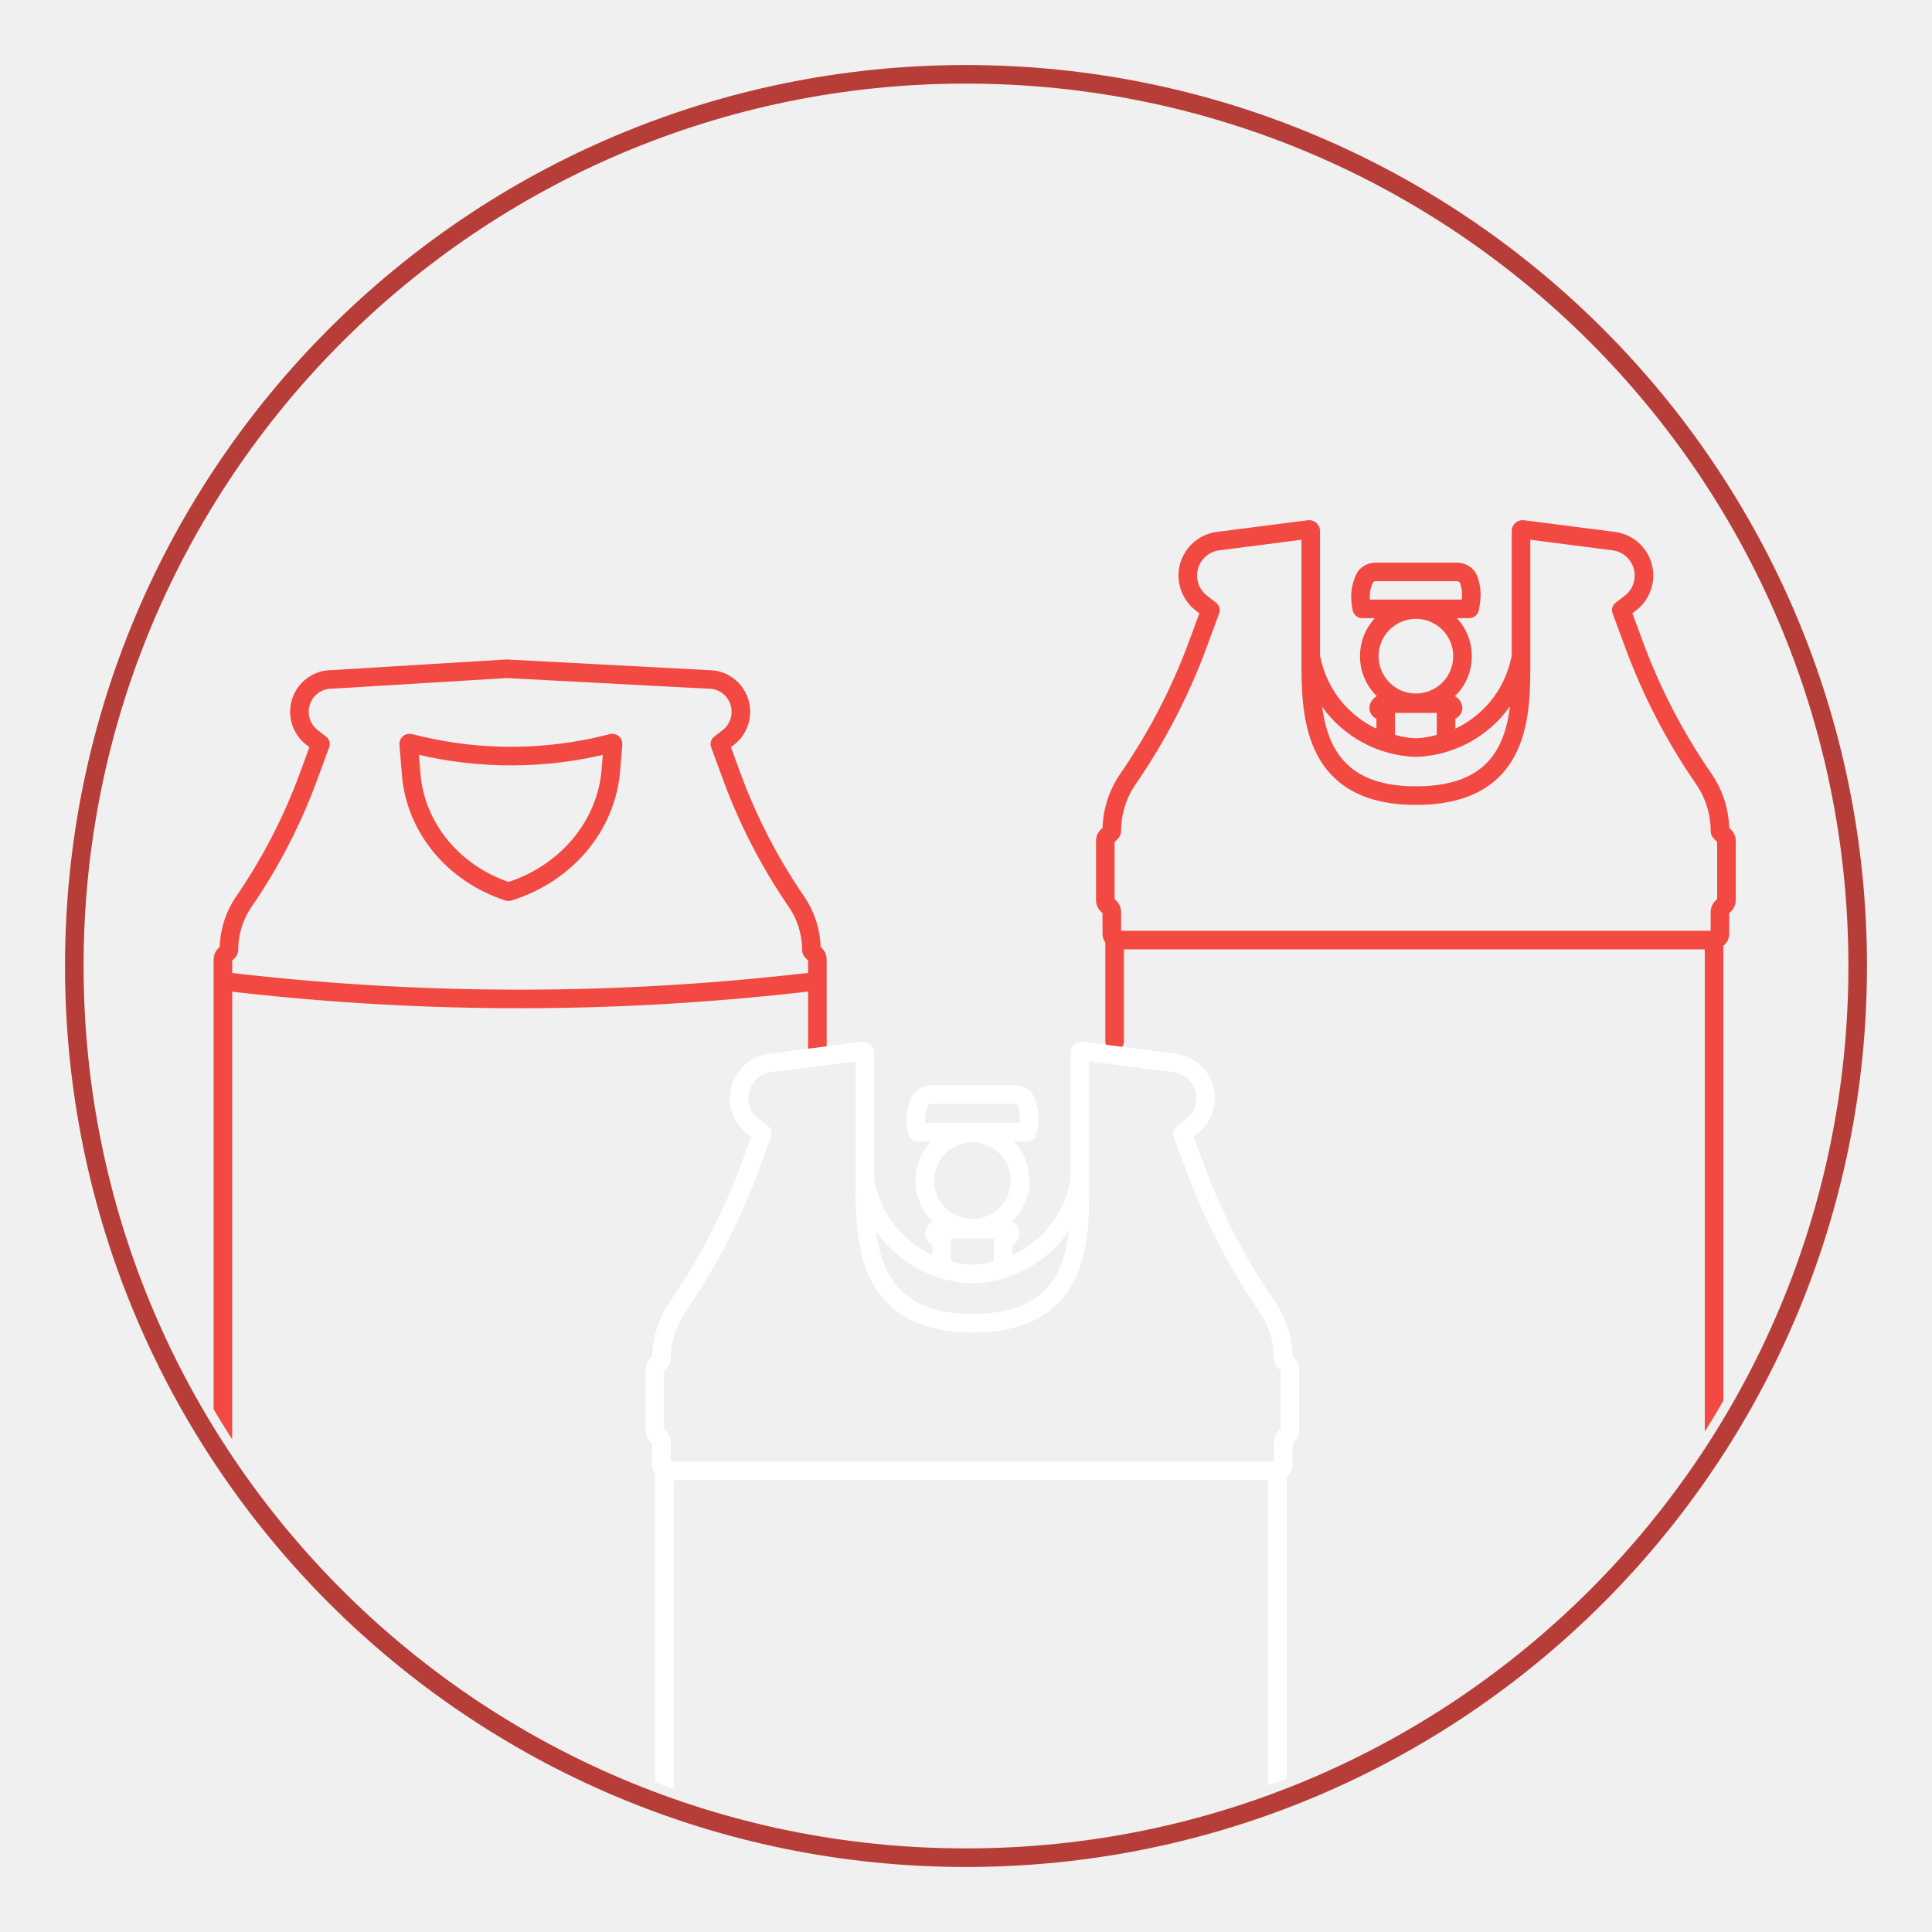
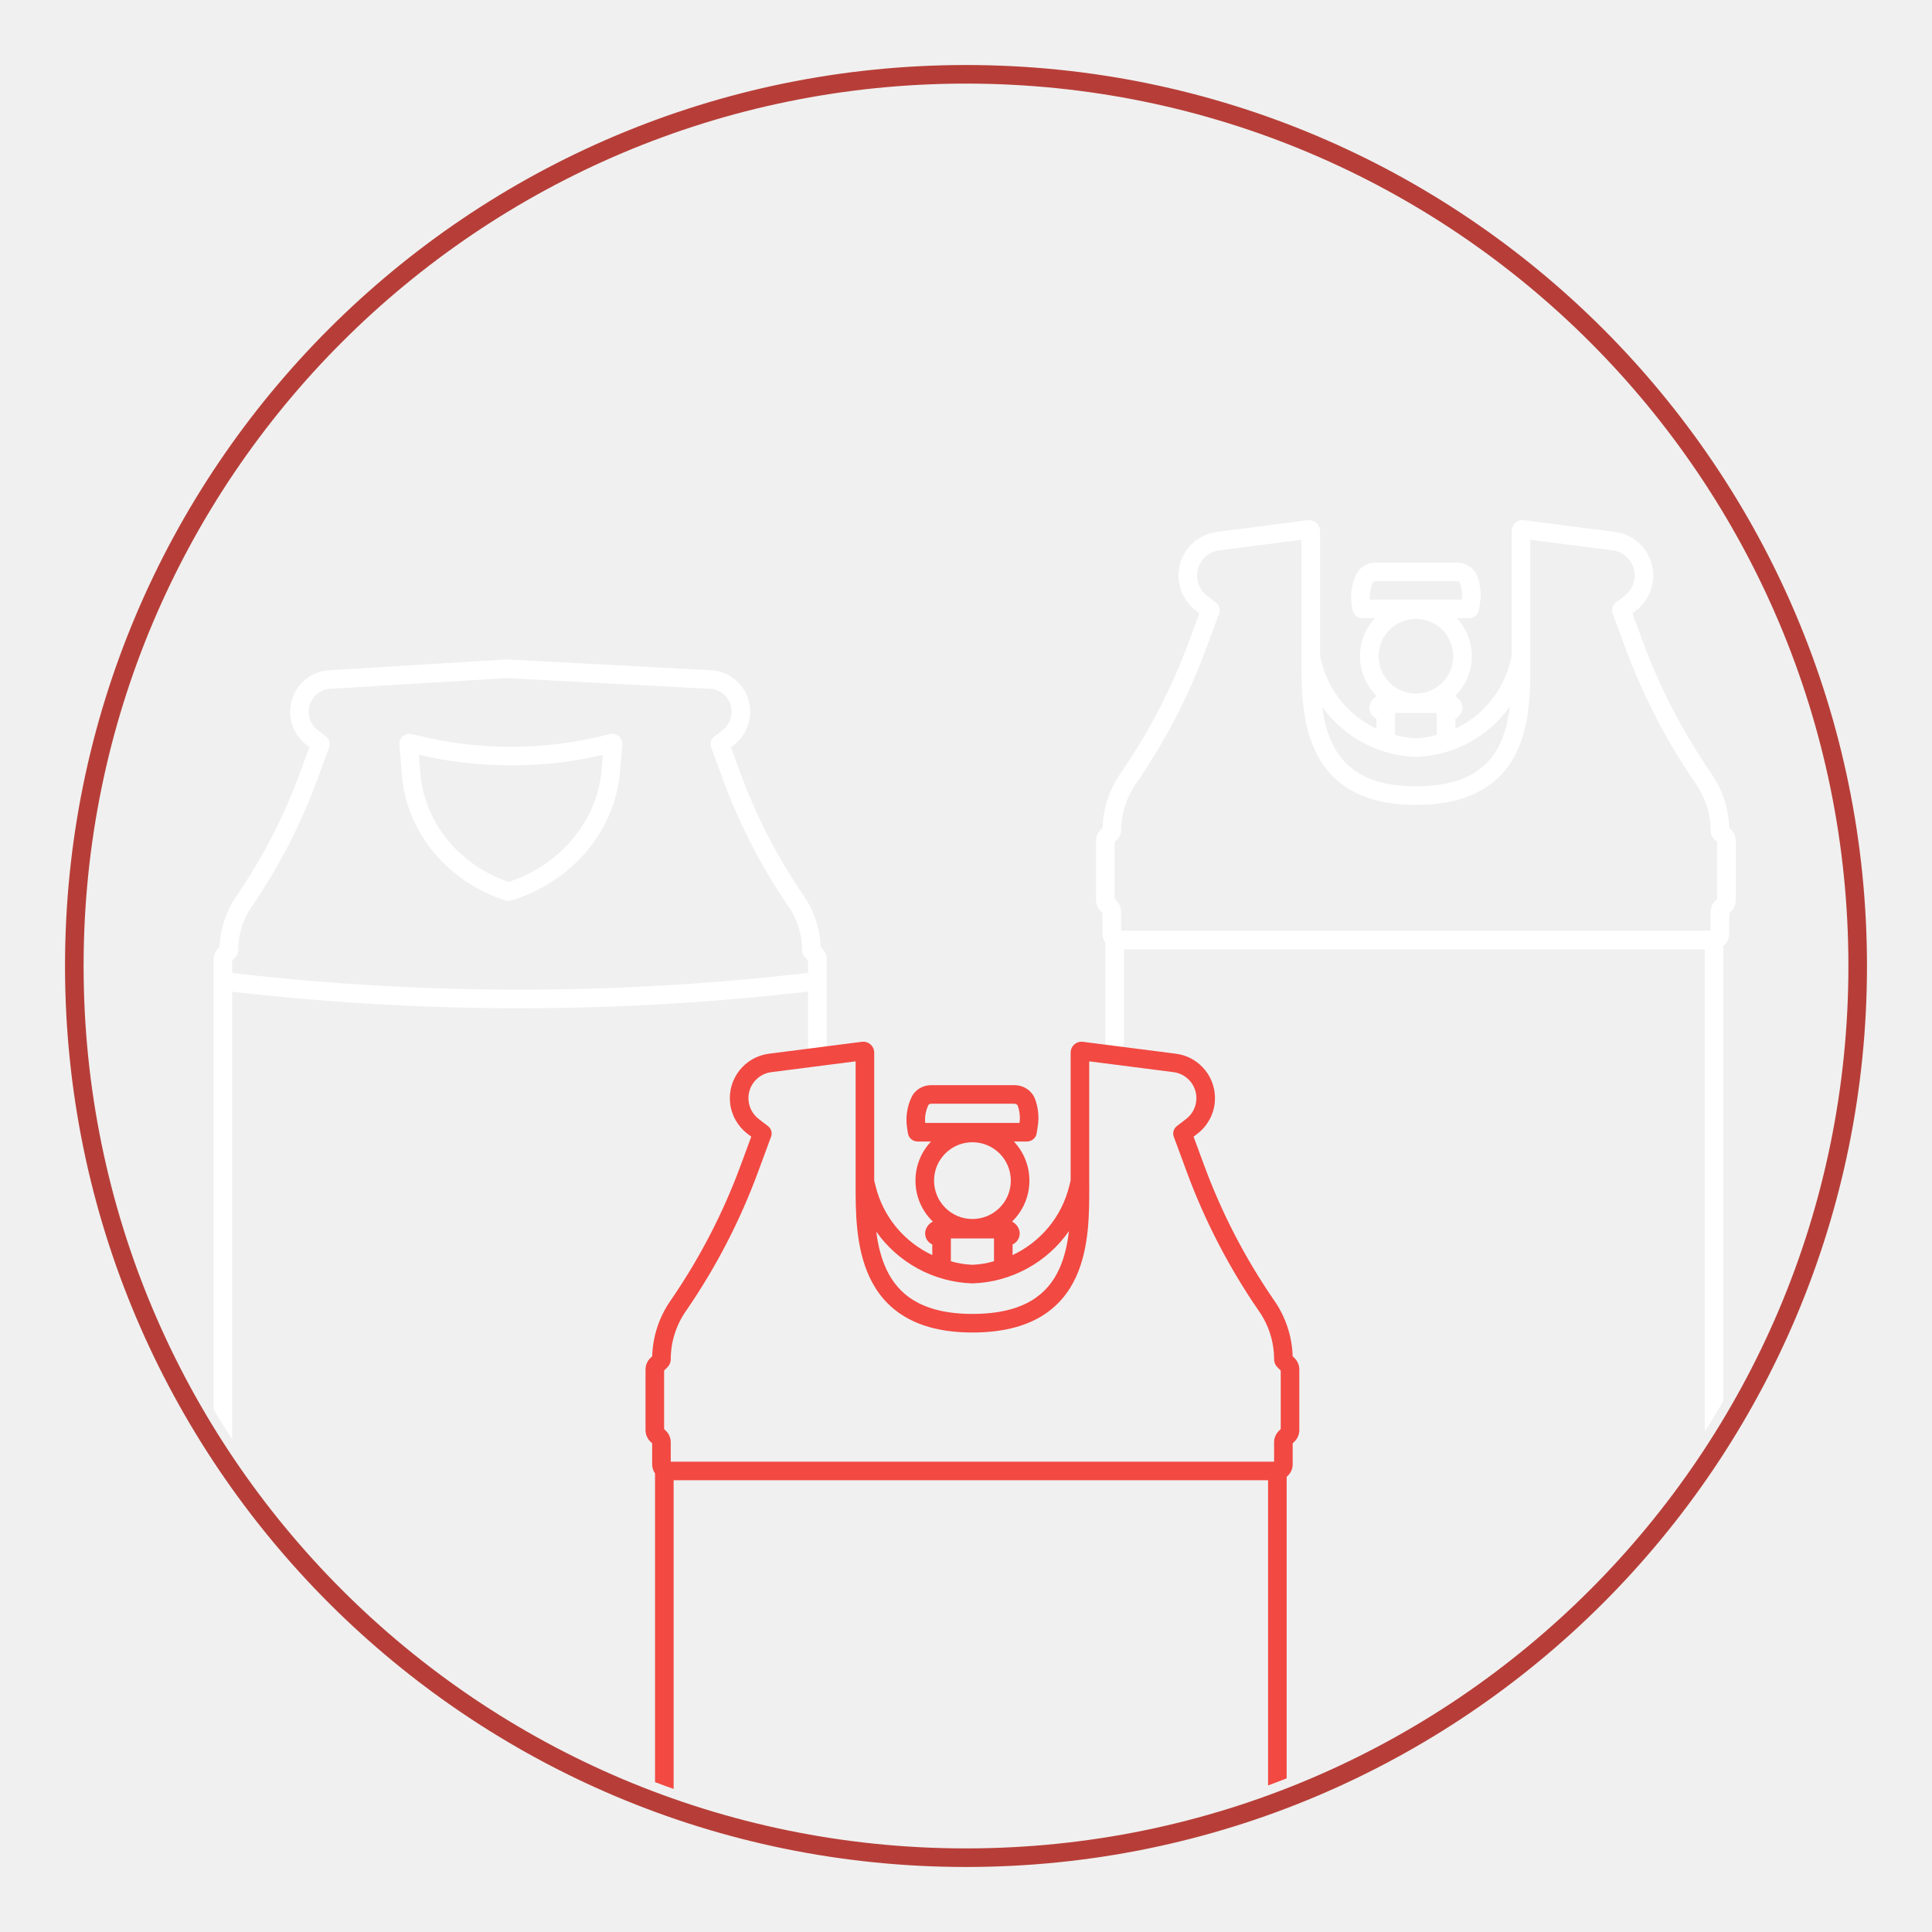
<svg xmlns="http://www.w3.org/2000/svg" width="104" height="104" viewBox="0 0 104 104" fill="none">
  <circle cx="52" cy="52" r="48" stroke="#B73E38" />
-   <g clip-path="url(#clip0_2143_15252)">
-     <path d="M12 85L12 52.821M44 56.843V52.821M44 52.821V51.638C44 51.551 43.966 51.469 43.905 51.408L43.704 51.205C43.687 51.188 43.677 51.164 43.677 51.14C43.677 50.212 43.398 49.307 42.877 48.542L42.806 48.438C41.4 46.374 40.252 44.142 39.39 41.795L38.75 40.05L39.206 39.697C39.585 39.404 39.827 38.967 39.874 38.489C39.968 37.549 39.301 36.706 38.369 36.586L27.273 36L17.631 36.586C16.699 36.706 16.032 37.549 16.126 38.489C16.173 38.967 16.415 39.404 16.794 39.697L17.25 40.05L16.61 41.795C15.748 44.142 14.6 46.374 13.194 48.438L13.123 48.542C12.602 49.307 12.323 50.212 12.323 51.14C12.323 51.164 12.313 51.188 12.296 51.205L12.095 51.408C12.034 51.469 12 51.551 12 51.638L12 52.821M44 52.821L42.564 52.978C32.403 54.089 22.149 54.036 12 52.821V52.821" stroke="#F24942" stroke-linecap="round" stroke-linejoin="round" />
-     <path d="M22.051 40.001L22.573 40.125C25.889 40.911 29.367 40.892 32.673 40.07L32.95 40.002C32.976 39.995 33.002 40.015 33 40.04L32.885 41.456C32.639 44.465 30.469 47.044 27.379 47.999C27.372 48.001 27.366 48.001 27.359 47.998C24.419 47.041 22.369 44.564 22.134 41.685L22 40.041C21.998 40.015 22.024 39.995 22.051 40.001Z" stroke="#F24942" stroke-linecap="round" stroke-linejoin="round" />
-     <path fill-rule="evenodd" clip-rule="evenodd" d="M71.058 28.586C71.058 28.233 70.748 27.96 70.397 28.005L65.506 28.632C64.234 28.795 63.322 29.941 63.45 31.218C63.515 31.867 63.845 32.462 64.363 32.86L64.563 33.014L64 34.539C63.085 37.017 61.867 39.372 60.374 41.551L60.298 41.662C59.711 42.519 59.383 43.525 59.351 44.561L59.248 44.663C59.089 44.822 59 45.038 59 45.263V48.457C59 48.682 59.089 48.898 59.248 49.057L59.348 49.157V50.256C59.348 50.436 59.404 50.603 59.5 50.741V56.055C59.5 56.331 59.724 56.555 60 56.555C60.276 56.555 60.5 56.331 60.5 56.055V51.104H76.217H91.769V84.238C91.769 84.514 91.993 84.738 92.269 84.738C92.546 84.738 92.769 84.514 92.769 84.238V50.917C92.963 50.762 93.086 50.523 93.086 50.256V49.157L93.186 49.057C93.345 48.898 93.435 48.682 93.435 48.457V45.263C93.435 45.038 93.345 44.822 93.186 44.663L93.084 44.561C93.052 43.525 92.723 42.519 92.136 41.662L92.061 41.551C90.567 39.372 89.35 37.017 88.435 34.539L87.872 33.014L88.072 32.86C88.59 32.462 88.92 31.867 88.985 31.218C89.112 29.941 88.201 28.795 86.929 28.632L82.038 28.005C81.687 27.96 81.377 28.233 81.377 28.586V35.307L81.31 35.584C80.908 37.242 79.782 38.545 78.341 39.225L78.341 38.69C78.639 38.555 78.804 38.2 78.671 37.868C78.603 37.697 78.478 37.559 78.323 37.474C78.881 36.928 79.228 36.166 79.228 35.323C79.228 34.532 78.923 33.813 78.425 33.276H79.087C79.314 33.276 79.566 33.119 79.611 32.829L79.669 32.461C79.744 31.98 79.695 31.491 79.528 31.032C79.356 30.565 78.897 30.287 78.423 30.287H74.046C73.614 30.287 73.193 30.522 73.001 30.93C72.763 31.437 72.681 31.997 72.767 32.546L72.812 32.833C72.857 33.12 73.107 33.276 73.332 33.276H74.012C73.513 33.813 73.209 34.532 73.209 35.323C73.209 36.166 73.555 36.927 74.113 37.474C73.957 37.559 73.832 37.696 73.764 37.868C73.631 38.2 73.796 38.555 74.094 38.69L74.094 39.225C72.653 38.545 71.527 37.242 71.125 35.584L71.058 35.307V28.586ZM76.217 40.742L76.212 40.742L76.201 40.742C74.182 40.676 72.325 39.661 71.172 38.05C71.26 38.718 71.414 39.371 71.686 39.961C71.999 40.638 72.464 41.218 73.164 41.635C73.869 42.054 74.847 42.328 76.217 42.328C77.611 42.328 78.6 42.054 79.308 41.635C80.011 41.218 80.472 40.639 80.779 39.963C81.051 39.365 81.2 38.702 81.281 38.024C80.129 39.65 78.263 40.676 76.234 40.742L76.223 40.742L76.217 40.742ZM70.058 29.056V35.367L70.058 35.526V35.526C70.057 36.914 70.055 38.813 70.779 40.38C71.162 41.211 71.753 41.959 72.653 42.495C73.549 43.028 74.715 43.328 76.217 43.328C77.74 43.328 78.917 43.028 79.817 42.495C80.722 41.959 81.311 41.21 81.69 40.377C82.385 38.849 82.38 37.003 82.377 35.63C82.377 35.54 82.377 35.452 82.377 35.367V29.056L86.802 29.624C87.537 29.718 88.064 30.38 87.99 31.118C87.952 31.494 87.761 31.837 87.462 32.067L86.97 32.446C86.797 32.579 86.73 32.81 86.806 33.015L87.497 34.885C88.44 37.441 89.696 39.869 91.236 42.116L91.311 42.227C91.816 42.964 92.086 43.836 92.086 44.729C92.086 44.888 92.15 45.041 92.262 45.153L92.435 45.326V48.395L92.335 48.494C92.176 48.653 92.086 48.869 92.086 49.094V50.104H76.217H60.348V49.094C60.348 48.869 60.259 48.653 60.1 48.494L60 48.395V45.326L60.173 45.153C60.285 45.041 60.348 44.888 60.348 44.729C60.348 43.836 60.618 42.964 61.123 42.227L60.729 41.956L61.123 42.227L61.199 42.116C62.739 39.869 63.995 37.441 64.938 34.885L65.629 33.015C65.704 32.81 65.638 32.579 65.464 32.446L64.972 32.067C64.673 31.837 64.482 31.494 64.445 31.118C64.371 30.38 64.898 29.718 65.633 29.624L70.058 29.056ZM74.046 31.287H78.423C78.525 31.287 78.577 31.345 78.588 31.376C78.695 31.667 78.727 31.974 78.685 32.276H73.741C73.713 31.963 73.769 31.648 73.906 31.355C73.917 31.331 73.962 31.287 74.046 31.287ZM76.218 33.313C75.108 33.313 74.209 34.213 74.209 35.323C74.209 36.433 75.108 37.333 76.218 37.333C77.328 37.333 78.228 36.433 78.228 35.323C78.228 34.213 77.328 33.313 76.218 33.313ZM77.341 38.377H76.218H75.094L75.094 39.557C75.455 39.665 75.832 39.728 76.217 39.742C76.603 39.728 76.98 39.665 77.341 39.557L77.341 38.377Z" fill="#F24942" />
-     <path fill-rule="evenodd" clip-rule="evenodd" d="M47.057 56.664C47.057 56.309 46.746 56.035 46.394 56.081L41.392 56.722C40.097 56.888 39.17 58.054 39.3 59.354C39.366 60.015 39.702 60.62 40.229 61.025L40.44 61.188L39.861 62.755C38.926 65.29 37.68 67.7 36.152 69.929L36.075 70.042C35.475 70.918 35.14 71.946 35.108 73.005L35 73.113C34.839 73.274 34.749 73.491 34.749 73.719V76.985C34.749 77.212 34.839 77.43 35 77.591L35.105 77.696V78.825C35.105 79.008 35.163 79.178 35.261 79.317V116.218C35.261 116.494 35.485 116.718 35.761 116.718C36.037 116.718 36.261 116.494 36.261 116.218V79.681H52.345H68.261V113.577C68.261 113.853 68.485 114.077 68.761 114.077C69.037 114.077 69.261 113.853 69.261 113.577V79.495C69.458 79.338 69.585 79.096 69.585 78.825V77.696L69.69 77.591C69.851 77.43 69.941 77.212 69.941 76.985V73.719C69.941 73.491 69.851 73.274 69.69 73.113L69.582 73.005C69.55 71.946 69.215 70.918 68.615 70.042L68.538 69.929C67.01 67.7 65.765 65.29 64.829 62.755L64.25 61.188L64.461 61.025C64.988 60.62 65.325 60.015 65.391 59.354C65.52 58.054 64.593 56.888 63.298 56.722L58.296 56.081C57.944 56.035 57.633 56.309 57.633 56.664V63.538L57.564 63.823C57.151 65.527 55.99 66.866 54.506 67.561L54.506 66.989C54.81 66.856 54.979 66.496 54.844 66.16C54.773 65.982 54.642 65.841 54.48 65.756C55.055 65.198 55.413 64.418 55.413 63.553C55.413 62.738 55.095 61.998 54.576 61.448H55.28C55.507 61.448 55.76 61.291 55.805 61.001L55.864 60.624C55.94 60.135 55.891 59.636 55.72 59.169C55.547 58.696 55.082 58.414 54.601 58.414L50.125 58.414C49.687 58.414 49.261 58.652 49.067 59.066C48.824 59.582 48.741 60.152 48.829 60.712L48.875 61.005C48.92 61.292 49.17 61.448 49.395 61.448H50.116C49.597 61.998 49.28 62.738 49.28 63.553C49.28 64.417 49.637 65.198 50.212 65.755C50.049 65.841 49.918 65.982 49.846 66.16C49.712 66.496 49.881 66.856 50.185 66.989L50.185 67.562C48.7 66.867 47.54 65.528 47.126 63.823L47.057 63.538V56.664ZM52.345 69.084L52.344 69.084L52.334 69.084L52.329 69.084C50.252 69.016 48.344 67.965 47.169 66.298C47.257 66.998 47.416 67.684 47.701 68.301C48.022 68.995 48.499 69.591 49.217 70.018C49.94 70.448 50.942 70.729 52.345 70.729C53.772 70.729 54.785 70.448 55.511 70.018C56.233 69.59 56.706 68.996 57.021 68.303C57.305 67.678 57.458 66.982 57.54 66.272C56.366 67.954 54.449 69.016 52.361 69.084L52.348 69.084L52.347 69.084L52.345 69.084ZM46.057 57.132V63.598L46.057 63.76V63.76C46.056 65.18 46.055 67.12 46.794 68.72C47.185 69.568 47.788 70.331 48.706 70.877C49.62 71.421 50.81 71.729 52.345 71.729C53.901 71.729 55.102 71.422 56.021 70.878C56.944 70.331 57.545 69.567 57.931 68.717C58.641 67.157 58.636 65.271 58.633 63.867V63.865V63.864C58.633 63.773 58.633 63.685 58.633 63.598V57.132L63.171 57.714C63.929 57.811 64.472 58.494 64.396 59.254C64.357 59.641 64.16 59.995 63.852 60.233L63.349 60.62C63.175 60.753 63.108 60.984 63.184 61.189L63.891 63.102C64.855 65.714 66.139 68.197 67.713 70.494L67.79 70.607C68.308 71.363 68.585 72.257 68.585 73.173C68.585 73.332 68.648 73.485 68.761 73.598L68.941 73.778V76.926L68.836 77.031C68.675 77.192 68.585 77.409 68.585 77.636V78.681H52.345H36.105V77.636C36.105 77.409 36.015 77.192 35.854 77.031L35.749 76.926V73.778L35.929 73.598C36.042 73.485 36.105 73.332 36.105 73.173C36.105 72.257 36.382 71.363 36.9 70.607L36.487 70.325L36.9 70.607L36.977 70.494C38.551 68.197 39.835 65.714 40.8 63.102L41.506 61.189C41.582 60.984 41.515 60.753 41.342 60.62L40.838 60.233C40.53 59.995 40.333 59.641 40.295 59.254C40.218 58.494 40.761 57.811 41.52 57.714L46.057 57.132ZM50.125 59.414L54.601 59.414C54.709 59.414 54.767 59.476 54.781 59.513C54.891 59.815 54.925 60.135 54.879 60.448H49.803C49.772 60.123 49.829 59.795 49.972 59.491C49.985 59.462 50.036 59.414 50.125 59.414ZM52.346 61.487C51.205 61.487 50.28 62.412 50.28 63.553C50.28 64.695 51.205 65.62 52.346 65.62C53.487 65.62 54.413 64.695 54.413 63.553C54.413 62.412 53.487 61.487 52.346 61.487ZM53.506 66.665H52.346H51.185L51.185 67.892C51.557 68.003 51.947 68.069 52.345 68.083C52.744 68.069 53.133 68.003 53.506 67.892L53.506 66.665Z" fill="white" />
+   <g clip-path="url(#clip0_2751_786)">
+     <path d="M12 85L12 52.821M44 56.843V52.821M44 52.821V51.638C44 51.551 43.966 51.469 43.905 51.408L43.704 51.205C43.687 51.188 43.677 51.164 43.677 51.14C43.677 50.212 43.398 49.307 42.877 48.542L42.806 48.438C41.4 46.374 40.252 44.142 39.39 41.795L38.75 40.05L39.206 39.697C39.585 39.404 39.827 38.967 39.874 38.489C39.968 37.549 39.301 36.706 38.369 36.586L27.273 36L17.631 36.586C16.699 36.706 16.032 37.549 16.126 38.489C16.173 38.967 16.415 39.404 16.794 39.697L17.25 40.05L16.61 41.795C15.748 44.142 14.6 46.374 13.194 48.438L13.123 48.542C12.602 49.307 12.323 50.212 12.323 51.14C12.323 51.164 12.313 51.188 12.296 51.205L12.095 51.408C12.034 51.469 12 51.551 12 51.638L12 52.821M44 52.821L42.564 52.978C32.403 54.089 22.149 54.036 12 52.821V52.821" stroke="white" stroke-linecap="round" stroke-linejoin="round" />
+     <path d="M22.051 40.001L22.573 40.125C25.889 40.911 29.367 40.892 32.673 40.07L32.95 40.002C32.976 39.995 33.002 40.015 33 40.04L32.885 41.456C32.639 44.465 30.469 47.044 27.379 47.999C27.372 48.001 27.366 48.001 27.359 47.998C24.419 47.041 22.369 44.564 22.134 41.685L22 40.041C21.998 40.015 22.024 39.995 22.051 40.001Z" stroke="white" stroke-linecap="round" stroke-linejoin="round" />
+     <path fill-rule="evenodd" clip-rule="evenodd" d="M71.058 28.586C71.058 28.233 70.748 27.96 70.397 28.005L65.506 28.632C64.234 28.795 63.322 29.941 63.45 31.218C63.515 31.867 63.845 32.462 64.363 32.86L64.563 33.014L64 34.539C63.085 37.017 61.867 39.372 60.374 41.551L60.298 41.662C59.711 42.519 59.383 43.525 59.351 44.561L59.248 44.663C59.089 44.822 59 45.038 59 45.263V48.457C59 48.682 59.089 48.898 59.248 49.057L59.348 49.157V50.256C59.348 50.436 59.404 50.603 59.5 50.741V56.055C59.5 56.331 59.724 56.555 60 56.555C60.276 56.555 60.5 56.331 60.5 56.055V51.104H76.217H91.769V84.238C91.769 84.514 91.993 84.738 92.269 84.738C92.546 84.738 92.769 84.514 92.769 84.238V50.917C92.963 50.762 93.086 50.523 93.086 50.256V49.157L93.186 49.057C93.345 48.898 93.435 48.682 93.435 48.457V45.263C93.435 45.038 93.345 44.822 93.186 44.663L93.084 44.561C93.052 43.525 92.723 42.519 92.136 41.662L92.061 41.551C90.567 39.372 89.35 37.017 88.435 34.539L87.872 33.014L88.072 32.86C88.59 32.462 88.92 31.867 88.985 31.218C89.112 29.941 88.201 28.795 86.929 28.632L82.038 28.005C81.687 27.96 81.377 28.233 81.377 28.586V35.307L81.31 35.584C80.908 37.242 79.782 38.545 78.341 39.225L78.341 38.69C78.639 38.555 78.804 38.2 78.671 37.868C78.603 37.697 78.478 37.559 78.323 37.474C78.881 36.928 79.228 36.166 79.228 35.323C79.228 34.532 78.923 33.813 78.425 33.276H79.087C79.314 33.276 79.566 33.119 79.611 32.829L79.669 32.461C79.744 31.98 79.695 31.491 79.528 31.032C79.356 30.565 78.897 30.287 78.423 30.287H74.046C73.614 30.287 73.193 30.522 73.001 30.93C72.763 31.437 72.681 31.997 72.767 32.546L72.812 32.833C72.857 33.12 73.107 33.276 73.332 33.276H74.012C73.513 33.813 73.209 34.532 73.209 35.323C73.209 36.166 73.555 36.927 74.113 37.474C73.957 37.559 73.832 37.696 73.764 37.868C73.631 38.2 73.796 38.555 74.094 38.69L74.094 39.225C72.653 38.545 71.527 37.242 71.125 35.584L71.058 35.307V28.586ZM76.217 40.742L76.212 40.742L76.201 40.742C74.182 40.676 72.325 39.661 71.172 38.05C71.26 38.718 71.414 39.371 71.686 39.961C71.999 40.638 72.464 41.218 73.164 41.635C73.869 42.054 74.847 42.328 76.217 42.328C77.611 42.328 78.6 42.054 79.308 41.635C80.011 41.218 80.472 40.639 80.779 39.963C81.051 39.365 81.2 38.702 81.281 38.024C80.129 39.65 78.263 40.676 76.234 40.742L76.223 40.742L76.217 40.742ZM70.058 29.056V35.367L70.058 35.526V35.526C70.057 36.914 70.055 38.813 70.779 40.38C71.162 41.211 71.753 41.959 72.653 42.495C73.549 43.028 74.715 43.328 76.217 43.328C77.74 43.328 78.917 43.028 79.817 42.495C80.722 41.959 81.311 41.21 81.69 40.377C82.385 38.849 82.38 37.003 82.377 35.63C82.377 35.54 82.377 35.452 82.377 35.367V29.056L86.802 29.624C87.537 29.718 88.064 30.38 87.99 31.118C87.952 31.494 87.761 31.837 87.462 32.067L86.97 32.446C86.797 32.579 86.73 32.81 86.806 33.015L87.497 34.885C88.44 37.441 89.696 39.869 91.236 42.116L91.311 42.227C91.816 42.964 92.086 43.836 92.086 44.729C92.086 44.888 92.15 45.041 92.262 45.153L92.435 45.326V48.395L92.335 48.494C92.176 48.653 92.086 48.869 92.086 49.094V50.104H76.217H60.348V49.094C60.348 48.869 60.259 48.653 60.1 48.494L60 48.395V45.326L60.173 45.153C60.285 45.041 60.348 44.888 60.348 44.729C60.348 43.836 60.618 42.964 61.123 42.227L60.729 41.956L61.123 42.227L61.199 42.116C62.739 39.869 63.995 37.441 64.938 34.885L65.629 33.015C65.704 32.81 65.638 32.579 65.464 32.446L64.972 32.067C64.673 31.837 64.482 31.494 64.445 31.118C64.371 30.38 64.898 29.718 65.633 29.624L70.058 29.056ZM74.046 31.287H78.423C78.525 31.287 78.577 31.345 78.588 31.376C78.695 31.667 78.727 31.974 78.685 32.276H73.741C73.713 31.963 73.769 31.648 73.906 31.355C73.917 31.331 73.962 31.287 74.046 31.287ZM76.218 33.313C75.108 33.313 74.209 34.213 74.209 35.323C74.209 36.433 75.108 37.333 76.218 37.333C77.328 37.333 78.228 36.433 78.228 35.323C78.228 34.213 77.328 33.313 76.218 33.313ZM77.341 38.377H76.218H75.094L75.094 39.557C75.455 39.665 75.832 39.728 76.217 39.742C76.603 39.728 76.98 39.665 77.341 39.557L77.341 38.377Z" fill="white" />
+     <path fill-rule="evenodd" clip-rule="evenodd" d="M47.058 56.664C47.058 56.309 46.746 56.035 46.395 56.081L41.393 56.722C40.098 56.888 39.17 58.054 39.3 59.354C39.366 60.015 39.702 60.62 40.229 61.025L40.441 61.188L39.862 62.755C38.926 65.29 37.68 67.7 36.153 69.929L36.075 70.042C35.475 70.918 35.14 71.946 35.108 73.005L35 73.113C34.84 73.274 34.749 73.491 34.749 73.719V76.985C34.749 77.212 34.84 77.43 35 77.591L35.106 77.696V78.825C35.106 79.008 35.163 79.178 35.261 79.317V113.577V116.218C35.261 116.494 35.485 116.718 35.761 116.718C36.038 116.718 36.261 116.494 36.261 116.218V114.077H68.761H69.261V113.577V79.495C69.459 79.338 69.585 79.096 69.585 78.825V77.696L69.691 77.591C69.851 77.43 69.942 77.212 69.942 76.985V73.719C69.942 73.491 69.851 73.274 69.691 73.113L69.583 73.005C69.551 71.946 69.216 70.918 68.616 70.042L68.538 69.929C67.011 67.7 65.765 65.29 64.829 62.755L64.25 61.188L64.462 61.025C64.989 60.62 65.325 60.015 65.391 59.354C65.521 58.054 64.593 56.888 63.298 56.722L58.296 56.081C57.945 56.035 57.633 56.309 57.633 56.664V63.538L57.564 63.823C57.151 65.527 55.991 66.866 54.507 67.561L54.507 66.989C54.81 66.856 54.979 66.496 54.845 66.16C54.774 65.982 54.643 65.841 54.48 65.756C55.055 65.198 55.413 64.418 55.413 63.553C55.413 62.738 55.095 61.998 54.577 61.448H55.28C55.508 61.448 55.76 61.291 55.805 61.001L55.864 60.624C55.941 60.135 55.891 59.636 55.721 59.169C55.547 58.696 55.083 58.414 54.601 58.414L50.125 58.414C49.687 58.414 49.261 58.652 49.067 59.066C48.825 59.582 48.742 60.152 48.829 60.712L48.875 61.005C48.92 61.292 49.17 61.448 49.395 61.448H50.117C49.598 61.998 49.28 62.738 49.28 63.553C49.28 64.417 49.637 65.198 50.212 65.755C50.05 65.841 49.918 65.982 49.847 66.16C49.712 66.496 49.882 66.856 50.185 66.989L50.185 67.562C48.701 66.867 47.54 65.528 47.127 63.823L47.058 63.538V56.664ZM68.261 79.681H52.346H36.261V113.077H68.261V79.681ZM52.346 69.084L52.344 69.084L52.335 69.084L52.329 69.084C50.253 69.016 48.344 67.965 47.169 66.298C47.258 66.998 47.417 67.684 47.702 68.301C48.022 68.995 48.499 69.591 49.218 70.018C49.94 70.448 50.942 70.729 52.346 70.729C53.773 70.729 54.786 70.448 55.512 70.018C56.233 69.59 56.707 68.996 57.021 68.303C57.306 67.678 57.459 66.982 57.54 66.272C56.367 67.954 54.449 69.016 52.362 69.084L52.349 69.084L52.347 69.084L52.346 69.084ZM46.058 57.132V63.598L46.058 63.76V63.76C46.057 65.18 46.055 67.12 46.794 68.72C47.186 69.568 47.788 70.331 48.706 70.877C49.62 71.421 50.81 71.729 52.346 71.729C53.901 71.729 55.103 71.422 56.022 70.878C56.945 70.331 57.545 69.567 57.932 68.717C58.641 67.157 58.637 65.271 58.634 63.867V63.865V63.864C58.633 63.773 58.633 63.685 58.633 63.598V57.132L63.171 57.714C63.929 57.811 64.472 58.494 64.396 59.254C64.357 59.641 64.161 59.995 63.852 60.233L63.349 60.62C63.176 60.753 63.109 60.984 63.185 61.189L63.891 63.102C64.856 65.714 66.139 68.197 67.713 70.494L67.791 70.607C68.308 71.363 68.585 72.257 68.585 73.173C68.585 73.332 68.649 73.485 68.762 73.598L68.942 73.778V76.926L68.836 77.031C68.676 77.192 68.585 77.409 68.585 77.636V78.681H52.346H36.106V77.636C36.106 77.409 36.016 77.192 35.855 77.031L35.749 76.926V73.778L35.929 73.598C36.042 73.485 36.106 73.332 36.106 73.173C36.106 72.257 36.383 71.363 36.9 70.607L36.488 70.325L36.9 70.607L36.978 70.494C38.552 68.197 39.836 65.714 40.8 63.102L41.506 61.189C41.582 60.984 41.516 60.753 41.342 60.62L40.839 60.233C40.531 59.995 40.334 59.641 40.295 59.254C40.219 58.494 40.762 57.811 41.52 57.714L46.058 57.132ZM50.125 59.414L54.601 59.414C54.71 59.414 54.768 59.476 54.781 59.513C54.892 59.815 54.925 60.135 54.88 60.448H49.803C49.773 60.123 49.83 59.795 49.972 59.491C49.986 59.462 50.036 59.414 50.125 59.414ZM52.346 61.487C51.205 61.487 50.28 62.412 50.28 63.553C50.28 64.695 51.205 65.62 52.346 65.62C53.488 65.62 54.413 64.695 54.413 63.553C54.413 62.412 53.488 61.487 52.346 61.487ZM53.507 66.665H52.346H51.185L51.185 67.892C51.558 68.003 51.947 68.069 52.346 68.083C52.744 68.069 53.134 68.003 53.507 67.892L53.507 66.665Z" fill="#F24942" />
  </g>
  <defs>
-     <clipPath id="clip0_2143_15252">
+     <clipPath id="clip0_2751_786">
      <rect x="5" y="5" width="94" height="94" rx="47" fill="white" />
    </clipPath>
  </defs>
</svg>
